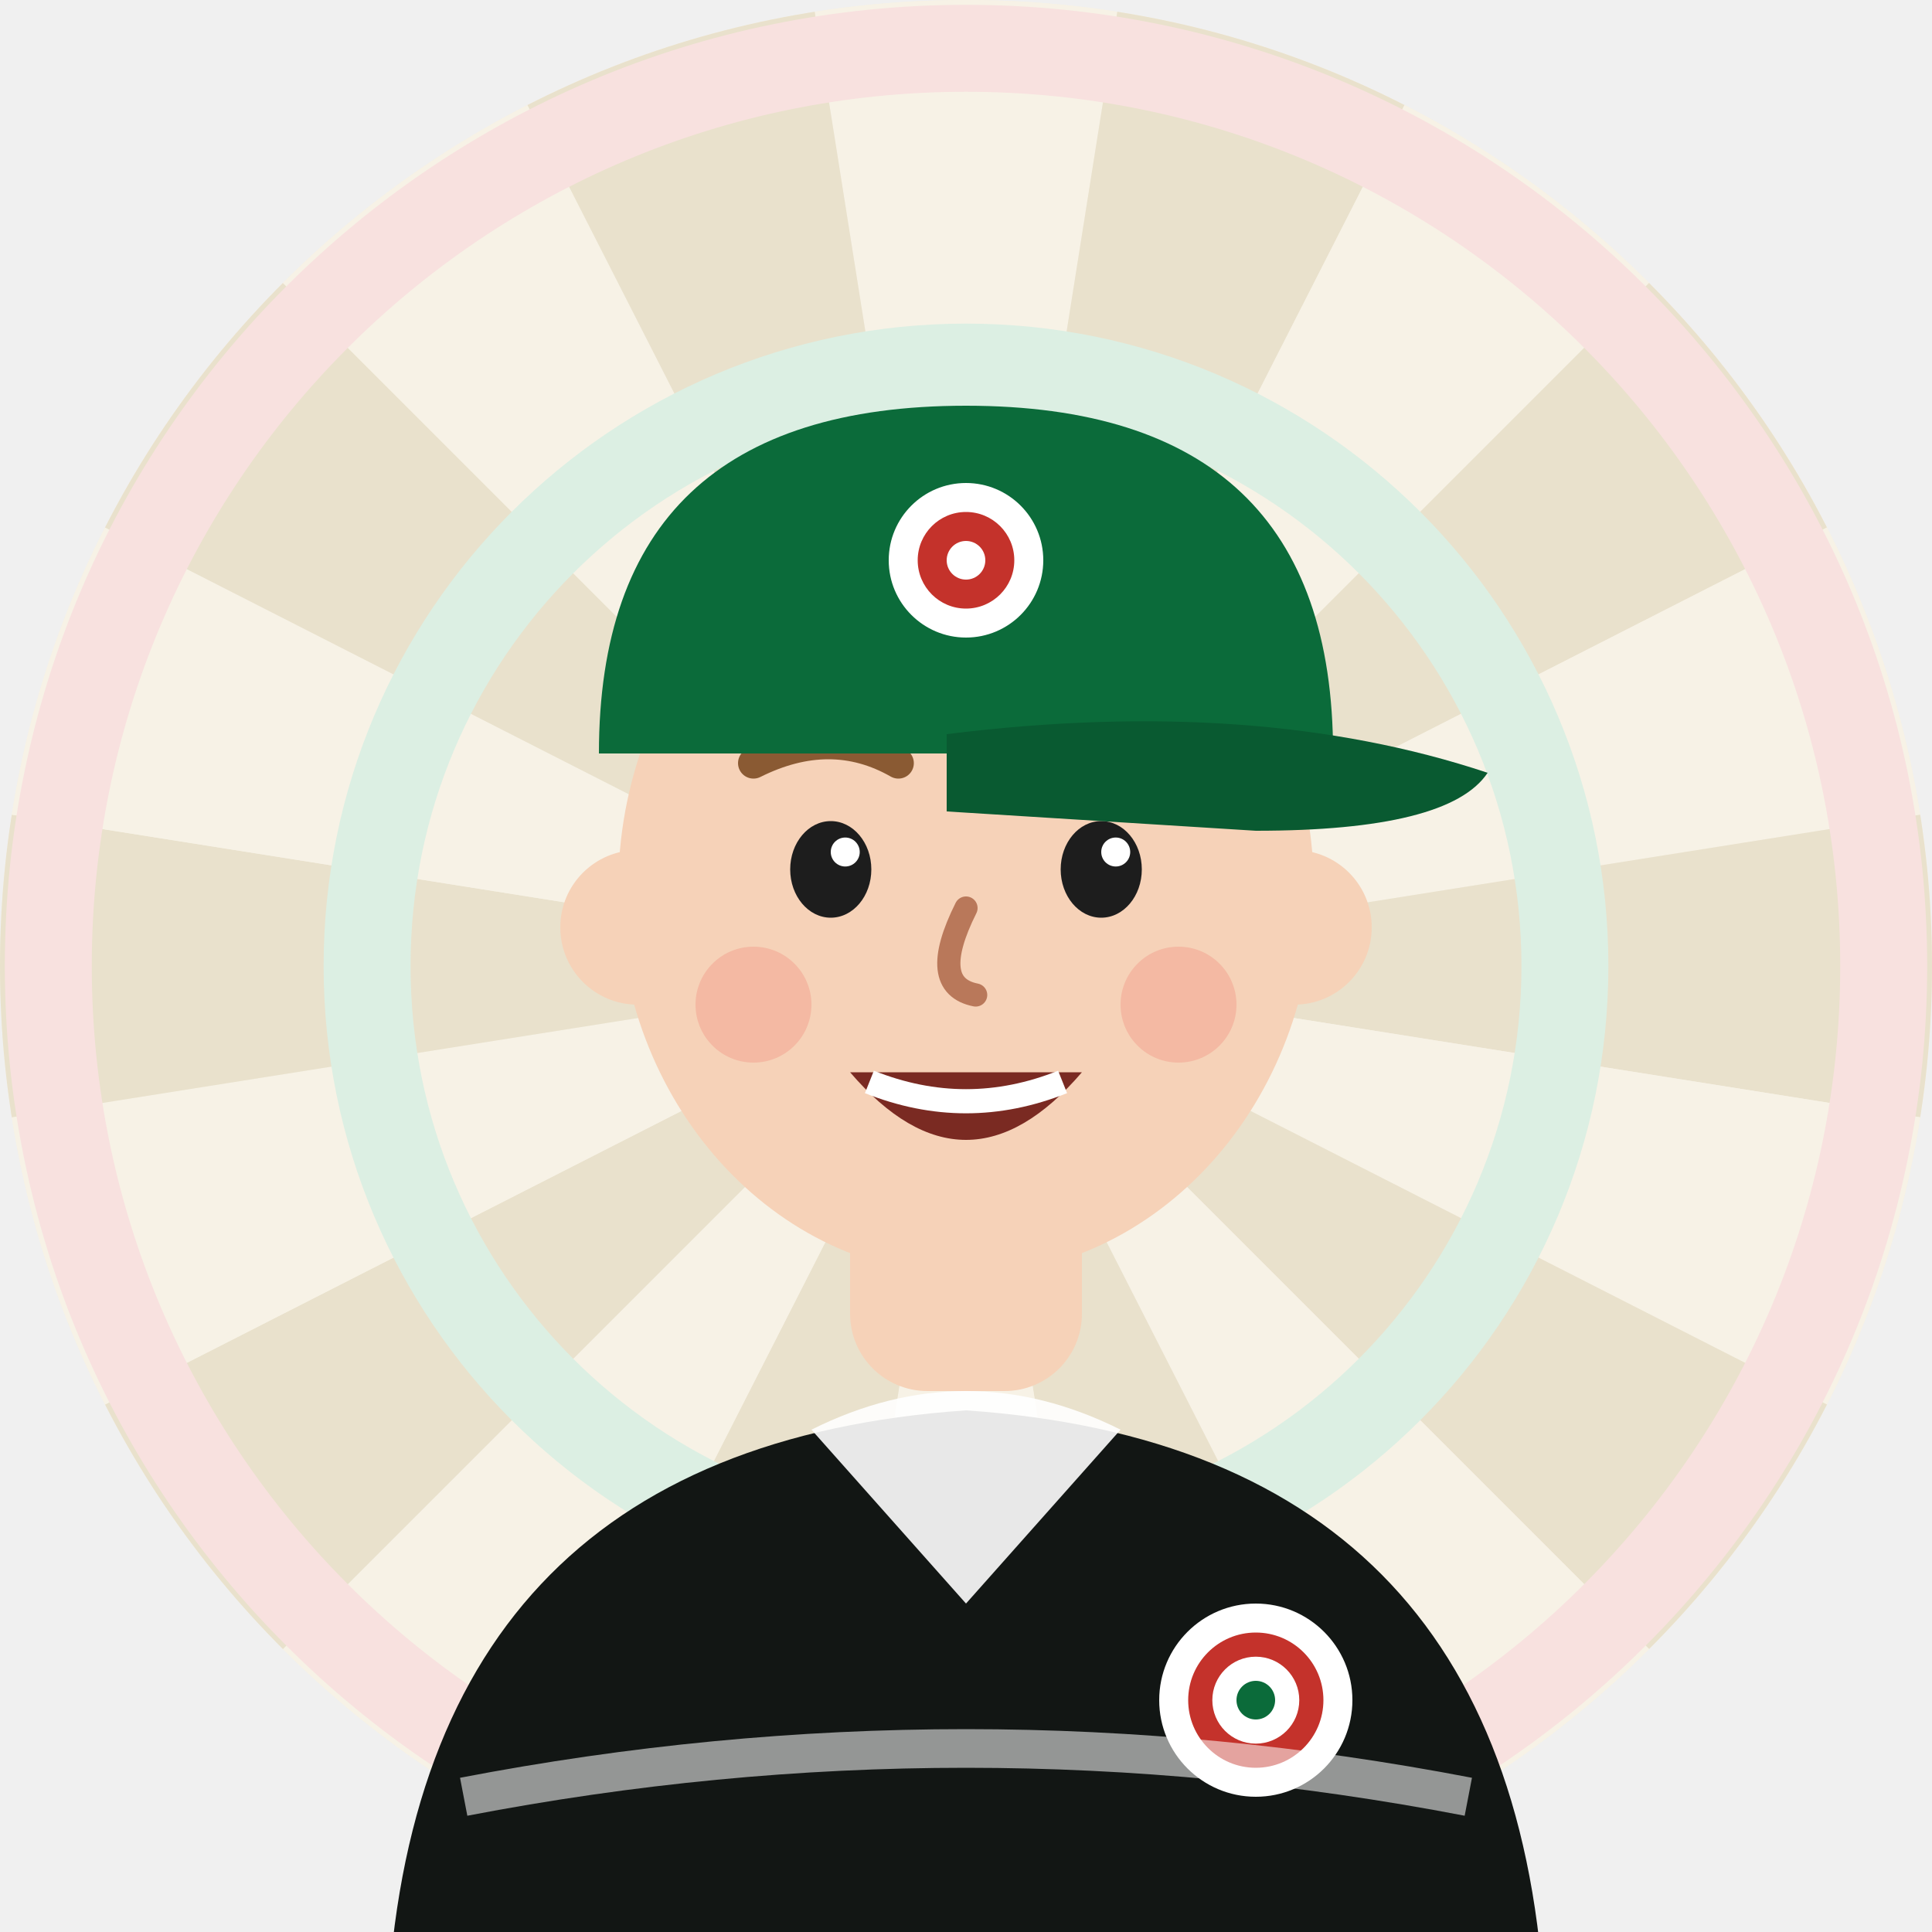
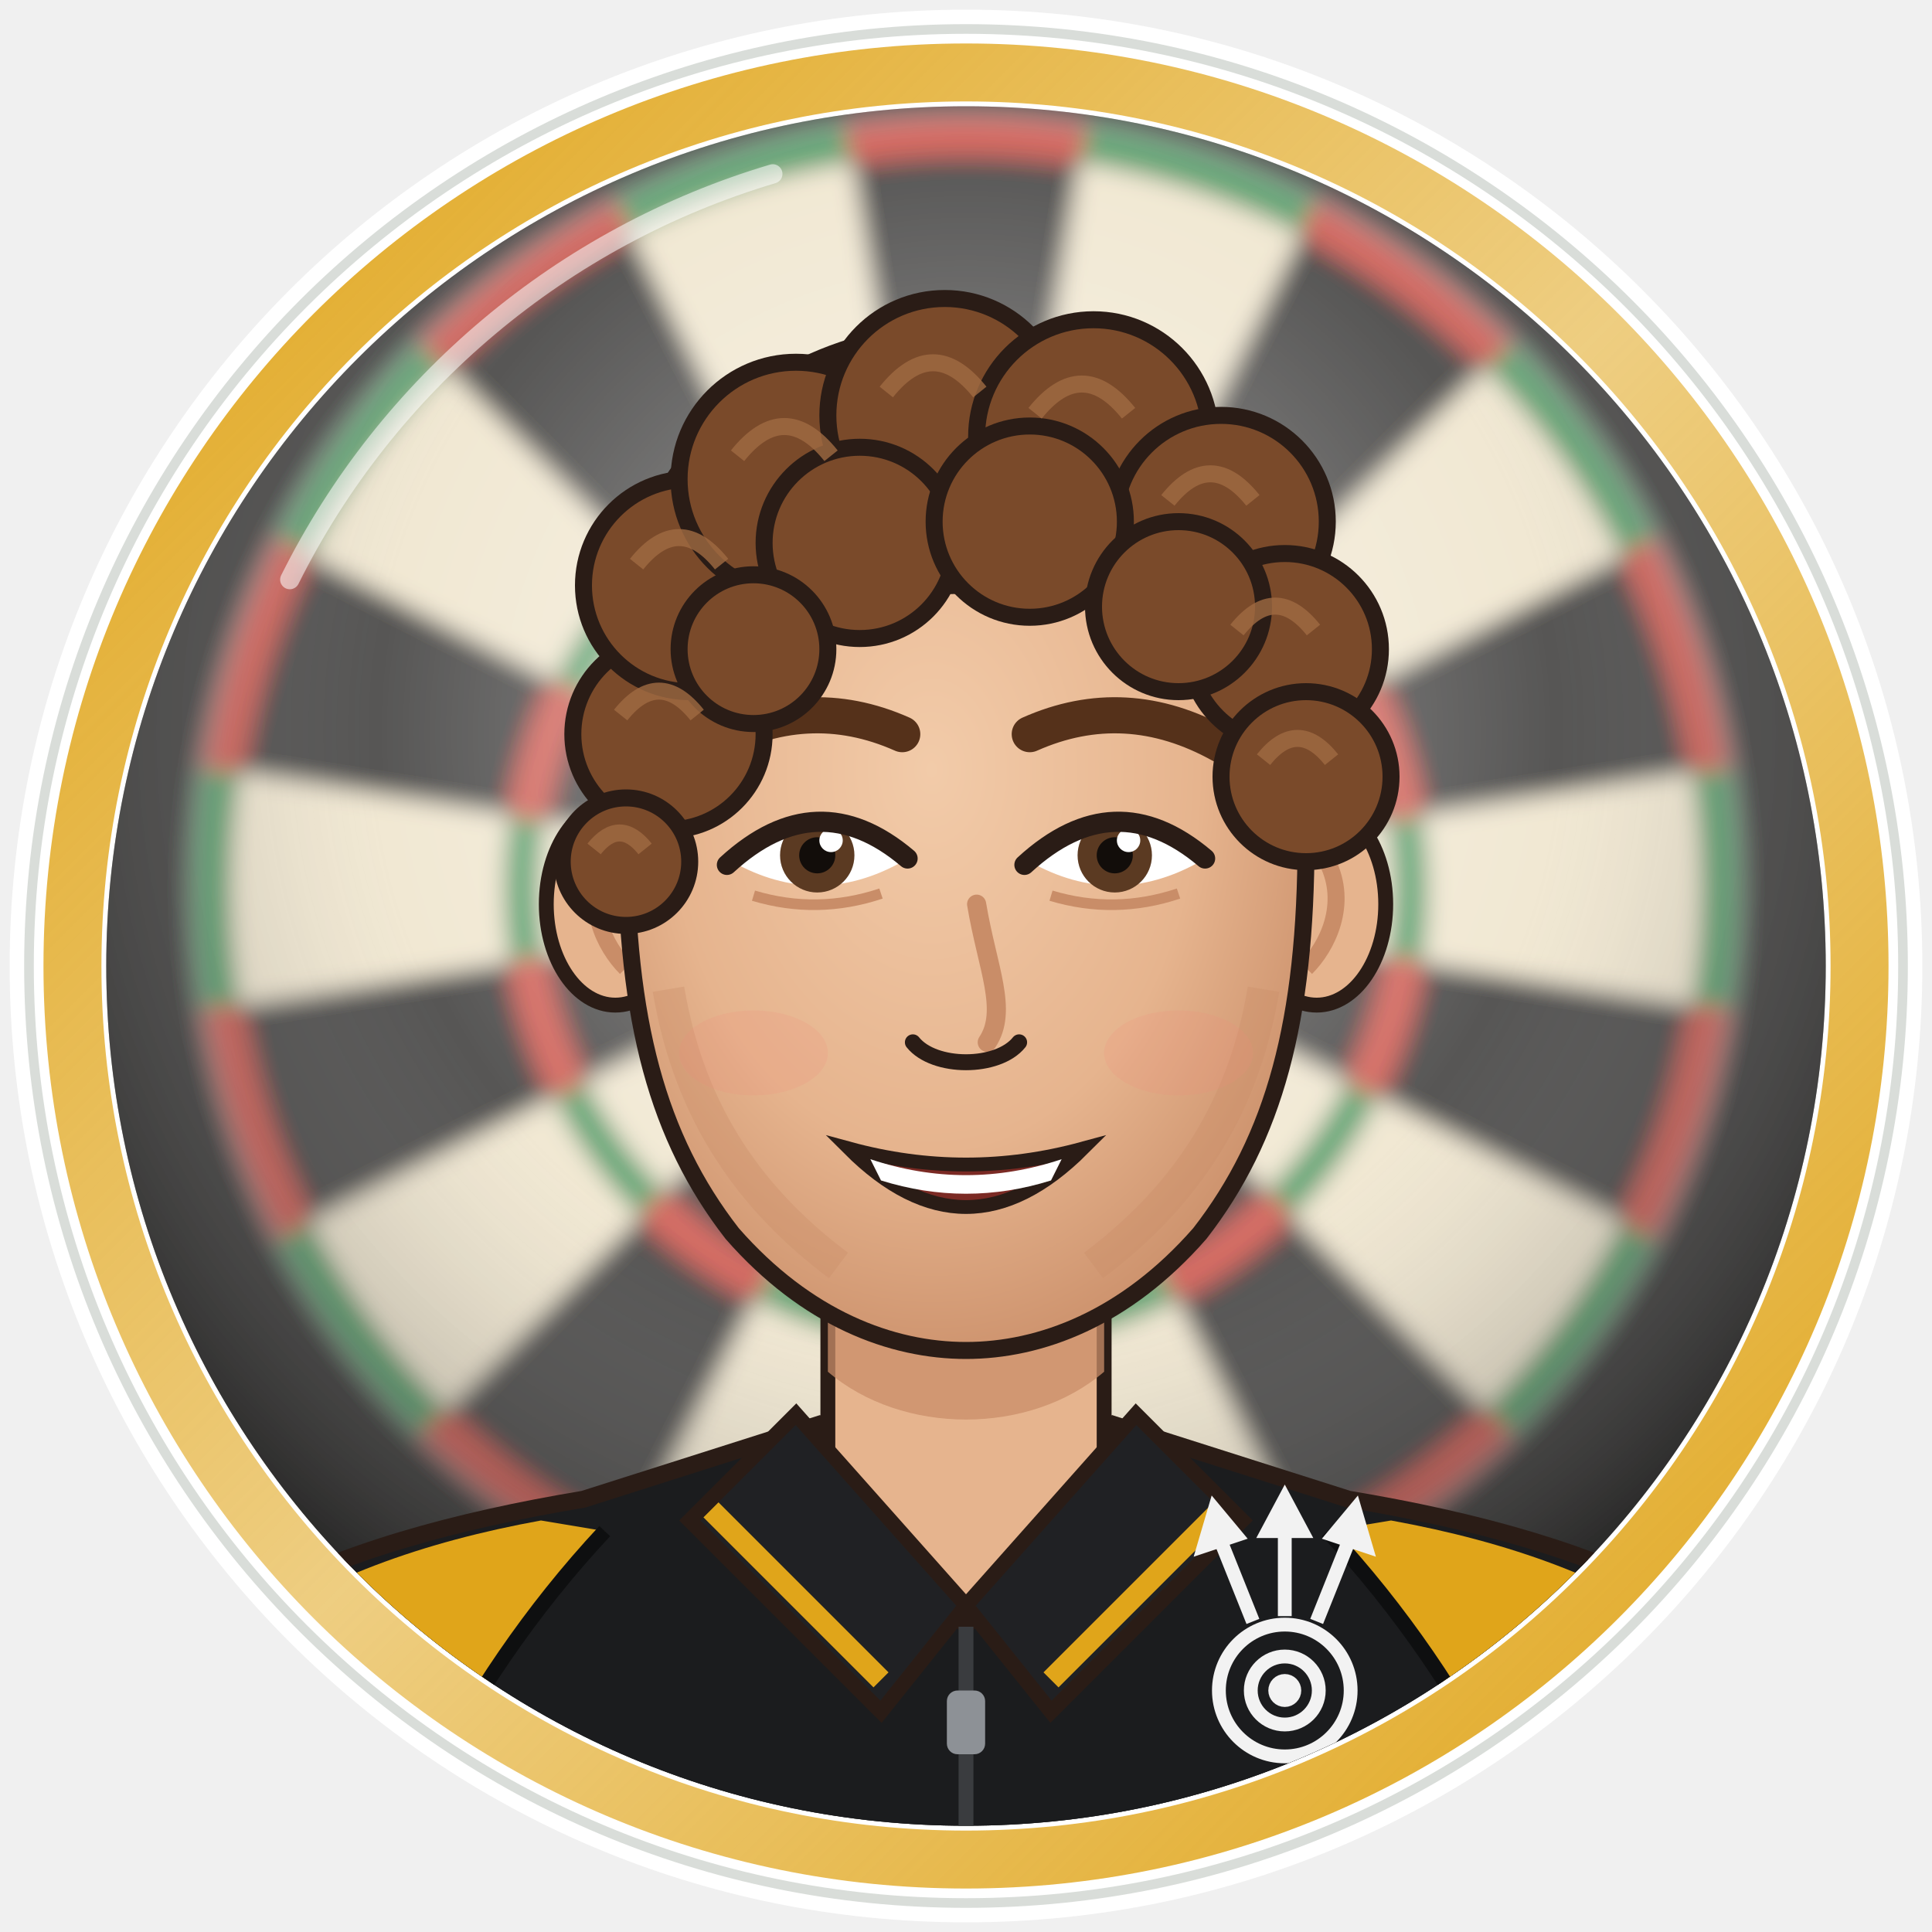
<svg xmlns="http://www.w3.org/2000/svg" viewBox="0 0 200 200" width="200" height="200">
-   <clipPath id="c7">
-     <circle cx="100" cy="100" r="100" />
-   </clipPath>
-   <g clip-path="url(#c7)">
-     <rect x="0" y="0" width="200" height="200" fill="#f4efe2" />
-     <path d="M100,100 L76.5,-48.2 L123.5,-48.2 Z" fill="#f7f2e6" />
-     <path d="M100,100 L123.5,-48.2 L168.1,-33.7 Z" fill="#e9e1cc" />
-     <path d="M100,100 L168.1,-33.7 L206.1,-6.1 Z" fill="#f7f2e6" />
-     <path d="M100,100 L206.1,-6.1 L233.7,31.9 Z" fill="#e9e1cc" />
-     <path d="M100,100 L233.7,31.9 L248.2,76.5 Z" fill="#f7f2e6" />
-     <path d="M100,100 L248.2,76.5 L248.2,123.5 Z" fill="#e9e1cc" />
-     <path d="M100,100 L248.2,123.5 L233.7,168.1 Z" fill="#f7f2e6" />
-     <path d="M100,100 L233.7,168.1 L206.1,206.1 Z" fill="#e9e1cc" />
-     <path d="M100,100 L206.1,206.1 L168.1,233.7 Z" fill="#f7f2e6" />
-     <path d="M100,100 L168.1,233.7 L123.5,248.2 Z" fill="#e9e1cc" />
-     <path d="M100,100 L123.5,248.2 L76.5,248.2 Z" fill="#f7f2e6" />
-     <path d="M100,100 L76.5,248.2 L31.9,233.7 Z" fill="#e9e1cc" />
-     <path d="M100,100 L31.9,233.7 L-6.1,206.1 Z" fill="#f7f2e6" />
-     <path d="M100,100 L-6.1,206.1 L-33.7,168.1 Z" fill="#e9e1cc" />
-     <path d="M100,100 L-33.7,168.1 L-48.2,123.5 Z" fill="#f7f2e6" />
-     <path d="M100,100 L-48.2,123.5 L-48.2,76.5 Z" fill="#e9e1cc" />
-     <path d="M100,100 L-48.2,76.5 L-33.7,31.9 Z" fill="#f7f2e6" />
-     <path d="M100,100 L-33.7,31.9 L-6.1,-6.1 Z" fill="#e9e1cc" />
-     <path d="M100,100 L-6.1,-6.1 L31.9,-33.7 Z" fill="#f7f2e6" />
-     <path d="M100,100 L31.9,-33.7 L76.5,-48.2 Z" fill="#e9e1cc" />
-     <circle cx="100" cy="100" r="62.0" fill="none" stroke="#dcefe3" stroke-width="9" />
-     <circle cx="100" cy="100" r="95.0" fill="none" stroke="#f8e1df" stroke-width="9" />
+   <defs>
+     <clipPath id="in7">
+       <circle cx="100" cy="100" r="89" />
+     </clipPath>
+     <radialGradient id="glow7" cx="50%" cy="38%" r="55%">
+       <stop offset="0" stop-color="#fff" stop-opacity=".55" />
+       <stop offset=".55" stop-color="#fff" stop-opacity=".12" />
+       <stop offset="1" stop-color="#000" stop-opacity=".45" />
+     </radialGradient>
+     <radialGradient id="sk7" cx="45%" cy="40%" r="65%">
+       <stop offset="0" stop-color="#f2cba9" />
+       <stop offset=".6" stop-color="#e6b48e" />
+       <stop offset="1" stop-color="#c98d68" />
+     </radialGradient>
+     <linearGradient id="rim7" x1="0" y1="0" x2="1" y2="1">
+       <stop offset="0" stop-color="#e0a51a" />
+       <stop offset=".5" stop-color="#e0a51a" stop-opacity=".55" />
+       <stop offset="1" stop-color="#e0a51a" />
+     </linearGradient>
+     <filter id="bl7" x="-5%" y="-5%" width="110%" height="110%">
+       <feGaussianBlur stdDeviation="1.1" />
+     </filter>
+   </defs>
+   <circle cx="100" cy="100" r="99" fill="#ffffff" />
+   <circle cx="100" cy="100" r="97" fill="none" stroke="#d9ddd9" stroke-width="1" />
+   <circle cx="100" cy="100" r="92.5" fill="none" stroke="url(#rim7)" stroke-width="6" />
+   <g clip-path="url(#in7)">
+     <g filter="url(#bl7)" opacity=".92">
+       <circle cx="100" cy="92" r="100.0" fill="#151716" />
+       <path d="M100,92 L88.11,16.94 A76.0,76.0 0 0 1 111.89,16.94 Z" fill="#1c1c1c" />
+       <path d="M88.11,16.94 L87.49,12.98 A80,80 0 0 1 112.51,12.98 L111.89,16.94 A76.0,76.0 0 0 0 88.11,16.94 Z" fill="#c8392f" />
+       <path d="M93.12,48.54 L92.49,44.59 A48.0,48.0 0 0 1 107.51,44.59 L106.88,48.54 A44.0,44.0 0 0 0 93.12,48.54 Z" fill="#c8392f" />
+       <path d="M100,92 L111.89,16.94 A76.0,76.0 0 0 1 134.50,24.28 Z" fill="#eee3c8" />
+       <path d="M111.89,16.94 L112.51,12.98 A80,80 0 0 1 136.32,20.72 L134.50,24.28 A76.0,76.0 0 0 0 111.89,16.94 Z" fill="#2e8b4c" />
+       <path d="M106.88,48.54 L107.51,44.59 A48.0,48.0 0 0 1 121.79,49.23 L119.98,52.80 A44.0,44.0 0 0 0 106.88,48.54 Z" fill="#2e8b4c" />
+       <path d="M100,92 L134.50,24.28 A76.0,76.0 0 0 1 153.74,38.26 Z" fill="#1c1c1c" />
+       <path d="M134.50,24.28 L136.32,20.72 A80,80 0 0 1 156.57,35.43 L153.74,38.26 A76.0,76.0 0 0 0 134.50,24.28 Z" fill="#c8392f" />
+       <path d="M119.98,52.80 L121.79,49.23 A48.0,48.0 0 0 1 133.94,58.06 L131.11,60.89 A44.0,44.0 0 0 0 119.98,52.80 Z" fill="#c8392f" />
+       <path d="M100,92 L153.74,38.26 A76.0,76.0 0 0 1 167.72,57.50 Z" fill="#eee3c8" />
+       <path d="M153.74,38.26 L156.57,35.43 A80,80 0 0 1 171.28,55.68 L167.72,57.50 A76.0,76.0 0 0 0 153.74,38.26 Z" fill="#2e8b4c" />
+       <path d="M131.11,60.89 L133.94,58.06 A48.0,48.0 0 0 1 142.77,70.21 L139.20,72.02 A44.0,44.0 0 0 0 131.11,60.89 Z" fill="#2e8b4c" />
+       <path d="M100,92 L167.72,57.50 A76.0,76.0 0 0 1 175.06,80.11 Z" fill="#1c1c1c" />
+       <path d="M167.72,57.50 L171.28,55.68 A80,80 0 0 1 179.02,79.49 L175.06,80.11 A76.0,76.0 0 0 0 167.72,57.50 Z" fill="#c8392f" />
+       <path d="M139.20,72.02 L142.77,70.21 A48.0,48.0 0 0 1 147.41,84.49 L143.46,85.12 A44.0,44.0 0 0 0 139.20,72.02 Z" fill="#c8392f" />
+       <path d="M100,92 L175.06,80.11 A76.0,76.0 0 0 1 175.06,103.89 Z" fill="#eee3c8" />
+       <path d="M175.06,80.11 L179.02,79.49 A80,80 0 0 1 179.02,104.51 L175.06,103.89 A76.0,76.0 0 0 0 175.06,80.11 Z" fill="#2e8b4c" />
+       <path d="M143.46,85.12 L147.41,84.49 A48.0,48.0 0 0 1 147.41,99.51 L143.46,98.88 A44.0,44.0 0 0 0 143.46,85.12 Z" fill="#2e8b4c" />
+       <path d="M100,92 L175.06,103.89 A76.0,76.0 0 0 1 167.72,126.50 Z" fill="#1c1c1c" />
+       <path d="M175.06,103.89 L179.02,104.51 A80,80 0 0 1 171.28,128.32 L167.72,126.50 A76.0,76.0 0 0 0 175.06,103.89 Z" fill="#c8392f" />
+       <path d="M143.46,98.88 L147.41,99.51 A48.0,48.0 0 0 1 142.77,113.79 L139.20,111.98 A44.0,44.0 0 0 0 143.46,98.88 Z" fill="#c8392f" />
+       <path d="M100,92 L167.72,126.50 A76.0,76.0 0 0 1 153.74,145.74 Z" fill="#eee3c8" />
+       <path d="M167.72,126.50 L171.28,128.32 A80,80 0 0 1 156.57,148.57 L153.74,145.74 A76.0,76.0 0 0 0 167.72,126.50 Z" fill="#2e8b4c" />
+       <path d="M139.20,111.98 L142.77,113.79 A48.0,48.0 0 0 1 133.94,125.94 L131.11,123.11 A44.0,44.0 0 0 0 139.20,111.98 Z" fill="#2e8b4c" />
+       <path d="M100,92 L153.74,145.74 A76.0,76.0 0 0 1 134.50,159.72 Z" fill="#1c1c1c" />
+       <path d="M153.74,145.74 L156.57,148.57 A80,80 0 0 1 136.32,163.28 L134.50,159.72 A76.0,76.0 0 0 0 153.74,145.74 Z" fill="#c8392f" />
+       <path d="M131.11,123.11 L133.94,125.94 A48.0,48.0 0 0 1 121.79,134.77 L119.98,131.20 A44.0,44.0 0 0 0 131.11,123.11 Z" fill="#c8392f" />
+       <path d="M100,92 L134.50,159.72 A76.0,76.0 0 0 1 111.89,167.06 Z" fill="#eee3c8" />
+       <path d="M134.50,159.72 L136.32,163.28 A80,80 0 0 1 112.51,171.02 L111.89,167.06 A76.0,76.0 0 0 0 134.50,159.72 Z" fill="#2e8b4c" />
+       <path d="M119.98,131.20 L121.79,134.77 A48.0,48.0 0 0 1 107.51,139.41 L106.88,135.46 A44.0,44.0 0 0 0 119.98,131.20 Z" fill="#2e8b4c" />
+       <path d="M100,92 L111.89,167.06 A76.0,76.0 0 0 1 88.11,167.06 Z" fill="#1c1c1c" />
+       <path d="M111.89,167.06 L112.51,171.02 A80,80 0 0 1 87.49,171.02 L88.11,167.06 A76.0,76.0 0 0 0 111.89,167.06 Z" fill="#c8392f" />
+       <path d="M106.88,135.46 L107.51,139.41 A48.0,48.0 0 0 1 92.49,139.41 L93.12,135.46 A44.0,44.0 0 0 0 106.88,135.46 Z" fill="#c8392f" />
+       <path d="M100,92 L88.11,167.06 A76.0,76.0 0 0 1 65.50,159.72 Z" fill="#eee3c8" />
+       <path d="M88.11,167.06 L87.49,171.02 A80,80 0 0 1 63.68,163.28 L65.50,159.72 A76.0,76.0 0 0 0 88.11,167.06 Z" fill="#2e8b4c" />
+       <path d="M93.12,135.46 L92.49,139.41 A48.0,48.0 0 0 1 78.21,134.77 L80.02,131.20 A44.0,44.0 0 0 0 93.12,135.46 Z" fill="#2e8b4c" />
+       <path d="M100,92 L65.50,159.72 A76.0,76.0 0 0 1 46.26,145.74 Z" fill="#1c1c1c" />
+       <path d="M65.50,159.72 L63.68,163.28 A80,80 0 0 1 43.43,148.57 L46.26,145.74 A76.0,76.0 0 0 0 65.50,159.72 Z" fill="#c8392f" />
+       <path d="M80.02,131.20 L78.21,134.77 A48.0,48.0 0 0 1 66.06,125.94 L68.89,123.11 A44.0,44.0 0 0 0 80.02,131.20 Z" fill="#c8392f" />
+       <path d="M100,92 L46.26,145.74 A76.0,76.0 0 0 1 32.28,126.50 Z" fill="#eee3c8" />
+       <path d="M46.26,145.74 L43.43,148.57 A80,80 0 0 1 28.72,128.32 L32.28,126.50 A76.0,76.0 0 0 0 46.26,145.74 Z" fill="#2e8b4c" />
+       <path d="M68.89,123.11 L66.06,125.94 A48.0,48.0 0 0 1 57.23,113.79 L60.80,111.98 A44.0,44.0 0 0 0 68.89,123.11 Z" fill="#2e8b4c" />
+       <path d="M100,92 L32.28,126.50 A76.0,76.0 0 0 1 24.94,103.89 Z" fill="#1c1c1c" />
+       <path d="M32.28,126.50 L28.72,128.32 A80,80 0 0 1 20.98,104.51 L24.94,103.89 A76.0,76.0 0 0 0 32.28,126.50 Z" fill="#c8392f" />
+       <path d="M60.80,111.98 L57.23,113.79 A48.0,48.0 0 0 1 52.59,99.51 L56.54,98.88 A44.0,44.0 0 0 0 60.80,111.98 Z" fill="#c8392f" />
+       <path d="M100,92 L24.94,103.89 A76.0,76.0 0 0 1 24.94,80.11 Z" fill="#eee3c8" />
+       <path d="M24.94,103.89 L20.98,104.51 A80,80 0 0 1 20.98,79.49 L24.94,80.11 A76.0,76.0 0 0 0 24.94,103.89 Z" fill="#2e8b4c" />
+       <path d="M56.54,98.88 L52.59,99.51 A48.0,48.0 0 0 1 52.59,84.49 L56.54,85.12 A44.0,44.0 0 0 0 56.54,98.88 Z" fill="#2e8b4c" />
+       <path d="M100,92 L24.94,80.11 A76.0,76.0 0 0 1 32.28,57.50 Z" fill="#1c1c1c" />
+       <path d="M24.94,80.11 L20.98,79.49 A80,80 0 0 1 28.72,55.68 L32.28,57.50 A76.0,76.0 0 0 0 24.94,80.11 Z" fill="#c8392f" />
+       <path d="M56.54,85.12 L52.59,84.49 A48.0,48.0 0 0 1 57.23,70.21 L60.80,72.02 A44.0,44.0 0 0 0 56.54,85.12 Z" fill="#c8392f" />
+       <path d="M100,92 L32.28,57.50 A76.0,76.0 0 0 1 46.26,38.26 Z" fill="#eee3c8" />
+       <path d="M32.28,57.50 L28.72,55.68 A80,80 0 0 1 43.43,35.43 L46.26,38.26 A76.0,76.0 0 0 0 32.28,57.50 Z" fill="#2e8b4c" />
+       <path d="M60.80,72.02 L57.23,70.21 A48.0,48.0 0 0 1 66.06,58.06 L68.89,60.89 A44.0,44.0 0 0 0 60.80,72.02 Z" fill="#2e8b4c" />
+       <path d="M100,92 L46.26,38.26 A76.0,76.0 0 0 1 65.50,24.28 Z" fill="#1c1c1c" />
+       <path d="M46.26,38.26 L43.43,35.43 A80,80 0 0 1 63.68,20.72 L65.50,24.28 A76.0,76.0 0 0 0 46.26,38.26 Z" fill="#c8392f" />
+       <path d="M68.89,60.89 L66.06,58.06 A48.0,48.0 0 0 1 78.21,49.23 L80.02,52.80 A44.0,44.0 0 0 0 68.89,60.89 Z" fill="#c8392f" />
+       <path d="M100,92 L65.50,24.28 A76.0,76.0 0 0 1 88.11,16.94 Z" fill="#eee3c8" />
+       <path d="M65.50,24.28 L63.68,20.72 A80,80 0 0 1 87.49,12.98 L88.11,16.94 A76.0,76.0 0 0 0 65.50,24.28 Z" fill="#2e8b4c" />
+       <path d="M80.02,52.80 L78.21,49.23 A48.0,48.0 0 0 1 92.49,44.59 L93.12,48.54 A44.0,44.0 0 0 0 80.02,52.80 Z" fill="#2e8b4c" />
+       <circle cx="100" cy="92" r="7.2" fill="#2e8b4c" />
+       <circle cx="100" cy="92" r="3.2" fill="#c8392f" />
+       <circle cx="100" cy="92" r="80.0" fill="none" stroke="#9aa09c" stroke-width="0.8" opacity=".6" />
+     </g>
+     <rect x="0" y="0" width="200" height="200" fill="#e9e4d6" opacity=".10" />
+     <rect x="0" y="0" width="200" height="200" fill="url(#glow7)" />
+     <g transform="translate(100 98) scale(1.1) translate(-100 -96)">
+       <path d="M14 200 L16 178 C20 160 40 152 64 148 L86 141 L100 158 L114 141 L136 148 C160 152 180 160 184 178 L186 200 Z" fill="#1b1c1e" stroke="#2a1c16" stroke-width="1.6" />
+       <path d="M16 186 C20 164 38 154 60 150 L66 151 C52 166 44 184 40 200 L14 200 Z" fill="#e0a51a" />
+       <path d="M184 186 C180 164 162 154 140 150 L134 151 C148 166 156 184 160 200 L186 200 Z" fill="#e0a51a" />
+       <path d="M40 200 C44 184 52 166 66 151" stroke="#0e0f10" stroke-width="1.4" fill="none" />
+       <path d="M160 200 C156 184 148 166 134 151" stroke="#0e0f10" stroke-width="1.4" fill="none" />
+       <path d="M87 118 L87 146 L100 160 L113 146 L113 118 Z" fill="#e6b48e" stroke="#2a1c16" stroke-width="1.4" />
+       <path d="M87 124 C94 134 106 134 113 124 L113 136 C106 142 94 142 87 136 Z" fill="#c98d68" opacity=".75" />
+       <path d="M84 140 L74 150 L92 168 L100 158 Z" fill="#202124" stroke="#2a1c16" stroke-width="1.4" />
+       <path d="M116 140 L126 150 L108 168 L100 158 Z" fill="#202124" stroke="#2a1c16" stroke-width="1.4" />
+       <path d="M76 149 L92 165" stroke="#e0a51a" stroke-width="2" />
+       <path d="M124 149 L108 165" stroke="#e0a51a" stroke-width="2" />
+       <path d="M100 160 L100 196" stroke="#3a3c3f" stroke-width="1.4" />
+       <rect x="98.2" y="166" width="3.6" height="6" rx="1" fill="#8d9196" />
+       <g transform="translate(130 166)" fill="none" stroke="#f2f2f2" stroke-width="1.3">
+         <circle r="6.2" />
+         <circle r="3.2" />
+         <circle r="0.9" fill="#f2f2f2" />
+         <path d="M0 -7 L0 -15 M-3 -6.5 L-6 -14 M3 -6.5 L6 -14" />
+         <path d="M-1.6 -15 L0 -18 L1.6 -15 Z M-7.6 -13.6 L-6.6 -17 L-4.6 -14.6 Z M7.6 -13.6 L6.6 -17 L4.6 -14.6 Z" fill="#f2f2f2" />
+       </g>
+       <ellipse cx="67" cy="92" rx="6.5" ry="9.5" fill="#e6b48e" stroke="#2a1c16" stroke-width="1.4" />
+       <ellipse cx="133" cy="92" rx="6.5" ry="9.5" fill="#e6b48e" stroke="#2a1c16" stroke-width="1.4" />
+       <path d="M66 88 C64 92 66 96 68 98" stroke="#c98d68" stroke-width="1.6" fill="none" />
+       <path d="M134 88 C136 92 134 96 132 98" stroke="#c98d68" stroke-width="1.6" fill="none" />
+       <path d="M68 86 C68 57 82 43 100 43 C118 43 132 57 132 86 C132 103 129 114 122 123 C115 131 107 134 100 134 C93 134 85 131 78 123 C71 114 68 103 68 86 Z" fill="url(#sk7)" stroke="#2a1c16" stroke-width="1.6" />
+       <path d="M72 100 C74 112 80 120 88 126" stroke="#c98d68" stroke-width="3" fill="none" opacity=".35" />
+       <path d="M128 100 C126 112 120 120 112 126" stroke="#c98d68" stroke-width="3" fill="none" opacity=".35" />
+       <ellipse cx="80" cy="106" rx="7" ry="4" fill="#ee8a7c" opacity="0.18" />
+       <ellipse cx="120" cy="106" rx="7" ry="4" fill="#ee8a7c" opacity="0.18" />
+       <path d="M78 88 Q86 81.5 94 88 Q86 92.5 78 88 Z" fill="#fff" />
+       <circle cx="86" cy="87.4" r="3.5" fill="#5b3a22" />
+       <circle cx="86" cy="87.4" r="1.7" fill="#120d0a" />
+       <circle cx="87.3" cy="86" r="1.1" fill="#fff" />
+       <path d="M77.5 88.3 Q86 80.5 94.5 87.7" stroke="#2a1c16" stroke-width="1.9" fill="none" stroke-linecap="round" />
+       <path d="M80 91.2 Q86 93 92 91" stroke="#c98d68" stroke-width="1" fill="none" />
+       <path d="M106 88 Q114 81.5 122 88 Q114 92.5 106 88 Z" fill="#fff" />
+       <circle cx="114" cy="87.4" r="3.5" fill="#5b3a22" />
+       <circle cx="114" cy="87.4" r="1.7" fill="#120d0a" />
+       <circle cx="115.3" cy="86" r="1.1" fill="#fff" />
+       <path d="M105.5 88.3 Q114 80.5 122.5 87.7" stroke="#2a1c16" stroke-width="1.9" fill="none" stroke-linecap="round" />
+       <path d="M108 91.2 Q114 93 120 91" stroke="#c98d68" stroke-width="1" fill="none" />
+       <path d="M76 77 Q85 72 94 76" stroke="#55311a" stroke-width="3.4" fill="none" stroke-linecap="round" />
+       <path d="M106 76 Q115 72 124 77" stroke="#55311a" stroke-width="3.4" fill="none" stroke-linecap="round" />
+       <path d="M101 92 C102 98 104 102 102 105" stroke="#c98d68" stroke-width="1.8" fill="none" stroke-linecap="round" />
+       <path d="M95 105 C97 107.5 103 107.5 105 105" stroke="#2a1c16" stroke-width="1.5" fill="none" stroke-linecap="round" />
+       <path d="M89 115 Q100 126 111 115 Q100 118 89 115 Z" fill="#7b2a24" stroke="#2a1c16" stroke-width="1.3" />
+       <path d="M91 116 Q100 119 109 116 L108 118 Q100 120.5 92 118 Z" fill="#fff" />
+       <path d="M67 86 C62 56 78 38 100 38 C122 38 138 56 133 86 C128 70 118 62 100 62 C82 62 72 70 67 86 Z" fill="#7a4a2a" stroke="#2a1c16" stroke-width="1.6" stroke-linejoin="round" />
+       <circle cx="72" cy="76" r="9" fill="#7a4a2a" stroke="#2a1c16" stroke-width="1.6" stroke-linejoin="round" />
+       <circle cx="74" cy="62" r="10" fill="#7a4a2a" stroke="#2a1c16" stroke-width="1.6" stroke-linejoin="round" />
+       <circle cx="84" cy="52" r="11" fill="#7a4a2a" stroke="#2a1c16" stroke-width="1.6" stroke-linejoin="round" />
+       <circle cx="98" cy="46" r="11" fill="#7a4a2a" stroke="#2a1c16" stroke-width="1.6" stroke-linejoin="round" />
+       <circle cx="112" cy="48" r="11" fill="#7a4a2a" stroke="#2a1c16" stroke-width="1.6" stroke-linejoin="round" />
+       <circle cx="124" cy="56" r="10" fill="#7a4a2a" stroke="#2a1c16" stroke-width="1.6" stroke-linejoin="round" />
+       <circle cx="130" cy="68" r="9" fill="#7a4a2a" stroke="#2a1c16" stroke-width="1.6" stroke-linejoin="round" />
+       <circle cx="132" cy="80" r="8" fill="#7a4a2a" stroke="#2a1c16" stroke-width="1.6" stroke-linejoin="round" />
+       <circle cx="68" cy="88" r="6" fill="#7a4a2a" stroke="#2a1c16" stroke-width="1.6" stroke-linejoin="round" />
+       <circle cx="90" cy="58" r="9" fill="#7a4a2a" stroke="#2a1c16" stroke-width="1.6" stroke-linejoin="round" />
+       <circle cx="106" cy="56" r="9" fill="#7a4a2a" stroke="#2a1c16" stroke-width="1.6" stroke-linejoin="round" />
+       <circle cx="120" cy="64" r="8" fill="#7a4a2a" stroke="#2a1c16" stroke-width="1.6" stroke-linejoin="round" />
+       <circle cx="80" cy="68" r="7" fill="#7a4a2a" stroke="#2a1c16" stroke-width="1.6" stroke-linejoin="round" />
+       <path d="M67.5 74.2 q3.6 -4.5 7.2 0" stroke="#a06a42" stroke-width="1.6" fill="none" opacity=".8" />
+       <path d="M69.0 60.0 q4.0 -5.0 8.0 0" stroke="#a06a42" stroke-width="1.6" fill="none" opacity=".8" />
+       <path d="M78.5 49.8 q4.4 -5.5 8.8 0" stroke="#a06a42" stroke-width="1.6" fill="none" opacity=".8" />
+       <path d="M92.5 43.8 q4.4 -5.5 8.8 0" stroke="#a06a42" stroke-width="1.6" fill="none" opacity=".8" />
+       <path d="M106.5 45.8 q4.4 -5.5 8.8 0" stroke="#a06a42" stroke-width="1.6" fill="none" opacity=".8" />
+       <path d="M119.0 54.0 q4.0 -5.0 8.0 0" stroke="#a06a42" stroke-width="1.6" fill="none" opacity=".8" />
+       <path d="M125.5 66.2 q3.6 -4.5 7.2 0" stroke="#a06a42" stroke-width="1.6" fill="none" opacity=".8" />
+       <path d="M128.0 78.4 q3.2 -4.0 6.4 0" stroke="#a06a42" stroke-width="1.6" fill="none" opacity=".8" />
+       <path d="M65.0 86.8 q2.4 -3.0 4.8 0" stroke="#a06a42" stroke-width="1.6" fill="none" opacity=".8" />
+     </g>
  </g>
-   <path d="M40 210 Q42 150 100 146 Q158 150 160 210 Z" fill="#121614" />
-   <path d="M84 148 L100 166 L116 148 Q108 144 100 144 Q92 144 84 148 Z" fill="#fff" opacity=".9" />
-   <g transform="translate(130 176)">
-     <circle r="10" fill="#fff" />
-     <circle r="7" fill="#c4322b" />
-     <circle r="4.5" fill="#fff" />
-     <circle r="2" fill="#0b6b3a" />
-   </g>
-   <path d="M48 186 Q100 176 152 186" stroke="#fff" stroke-width="4" fill="none" opacity=".55" />
-   <rect x="88" y="120" width="24" height="24" rx="8" fill="#f6d2b8" />
-   <circle cx="66" cy="96" r="8" fill="#f6d2b8" />
-   <circle cx="134" cy="96" r="8" fill="#f6d2b8" />
-   <ellipse cx="100" cy="92" rx="36" ry="40" fill="#f6d2b8" />
-   <circle cx="78" cy="104" r="6" fill="#f08a7a" opacity=".35" />
-   <circle cx="122" cy="104" r="6" fill="#f08a7a" opacity=".35" />
-   <ellipse cx="86" cy="90" rx="4.2" ry="5" fill="#1d1d1d" />
-   <ellipse cx="114" cy="90" rx="4.2" ry="5" fill="#1d1d1d" />
-   <circle cx="87.5" cy="88.2" r="1.5" fill="#fff" />
-   <circle cx="115.5" cy="88.2" r="1.5" fill="#fff" />
-   <path d="M78 79 Q86 75 93 79" stroke="#8a5a33" stroke-width="3.2" fill="none" stroke-linecap="round" />
-   <path d="M107 79 Q114 75 122 79" stroke="#8a5a33" stroke-width="3.2" fill="none" stroke-linecap="round" />
-   <path d="M100 94 Q96 102 101 103" stroke="#b9785a" stroke-width="2.4" fill="none" stroke-linecap="round" />
-   <path d="M88 111 Q100 125 112 111 Z" fill="#7a2a22" />
-   <path d="M90 112 Q100 116 110 112" stroke="#fff" stroke-width="2.5" fill="none" />
-   <path d="M62 78 Q62 42 100 42 Q138 42 138 78 Z" fill="#0b6b3a" />
-   <path d="M98 76 Q130 72 154 80 Q150 86 130 86 L98 84 Z" fill="#095a31" />
-   <circle cx="100" cy="58" r="8" fill="#fff" />
-   <circle cx="100" cy="58" r="5" fill="#c4322b" />
-   <circle cx="100" cy="58" r="2" fill="#fff" />
+   <path d="M30 60 A82 82 0 0 1 80 18" stroke="#fff" stroke-width="2" fill="none" opacity=".55" stroke-linecap="round" />
</svg>
